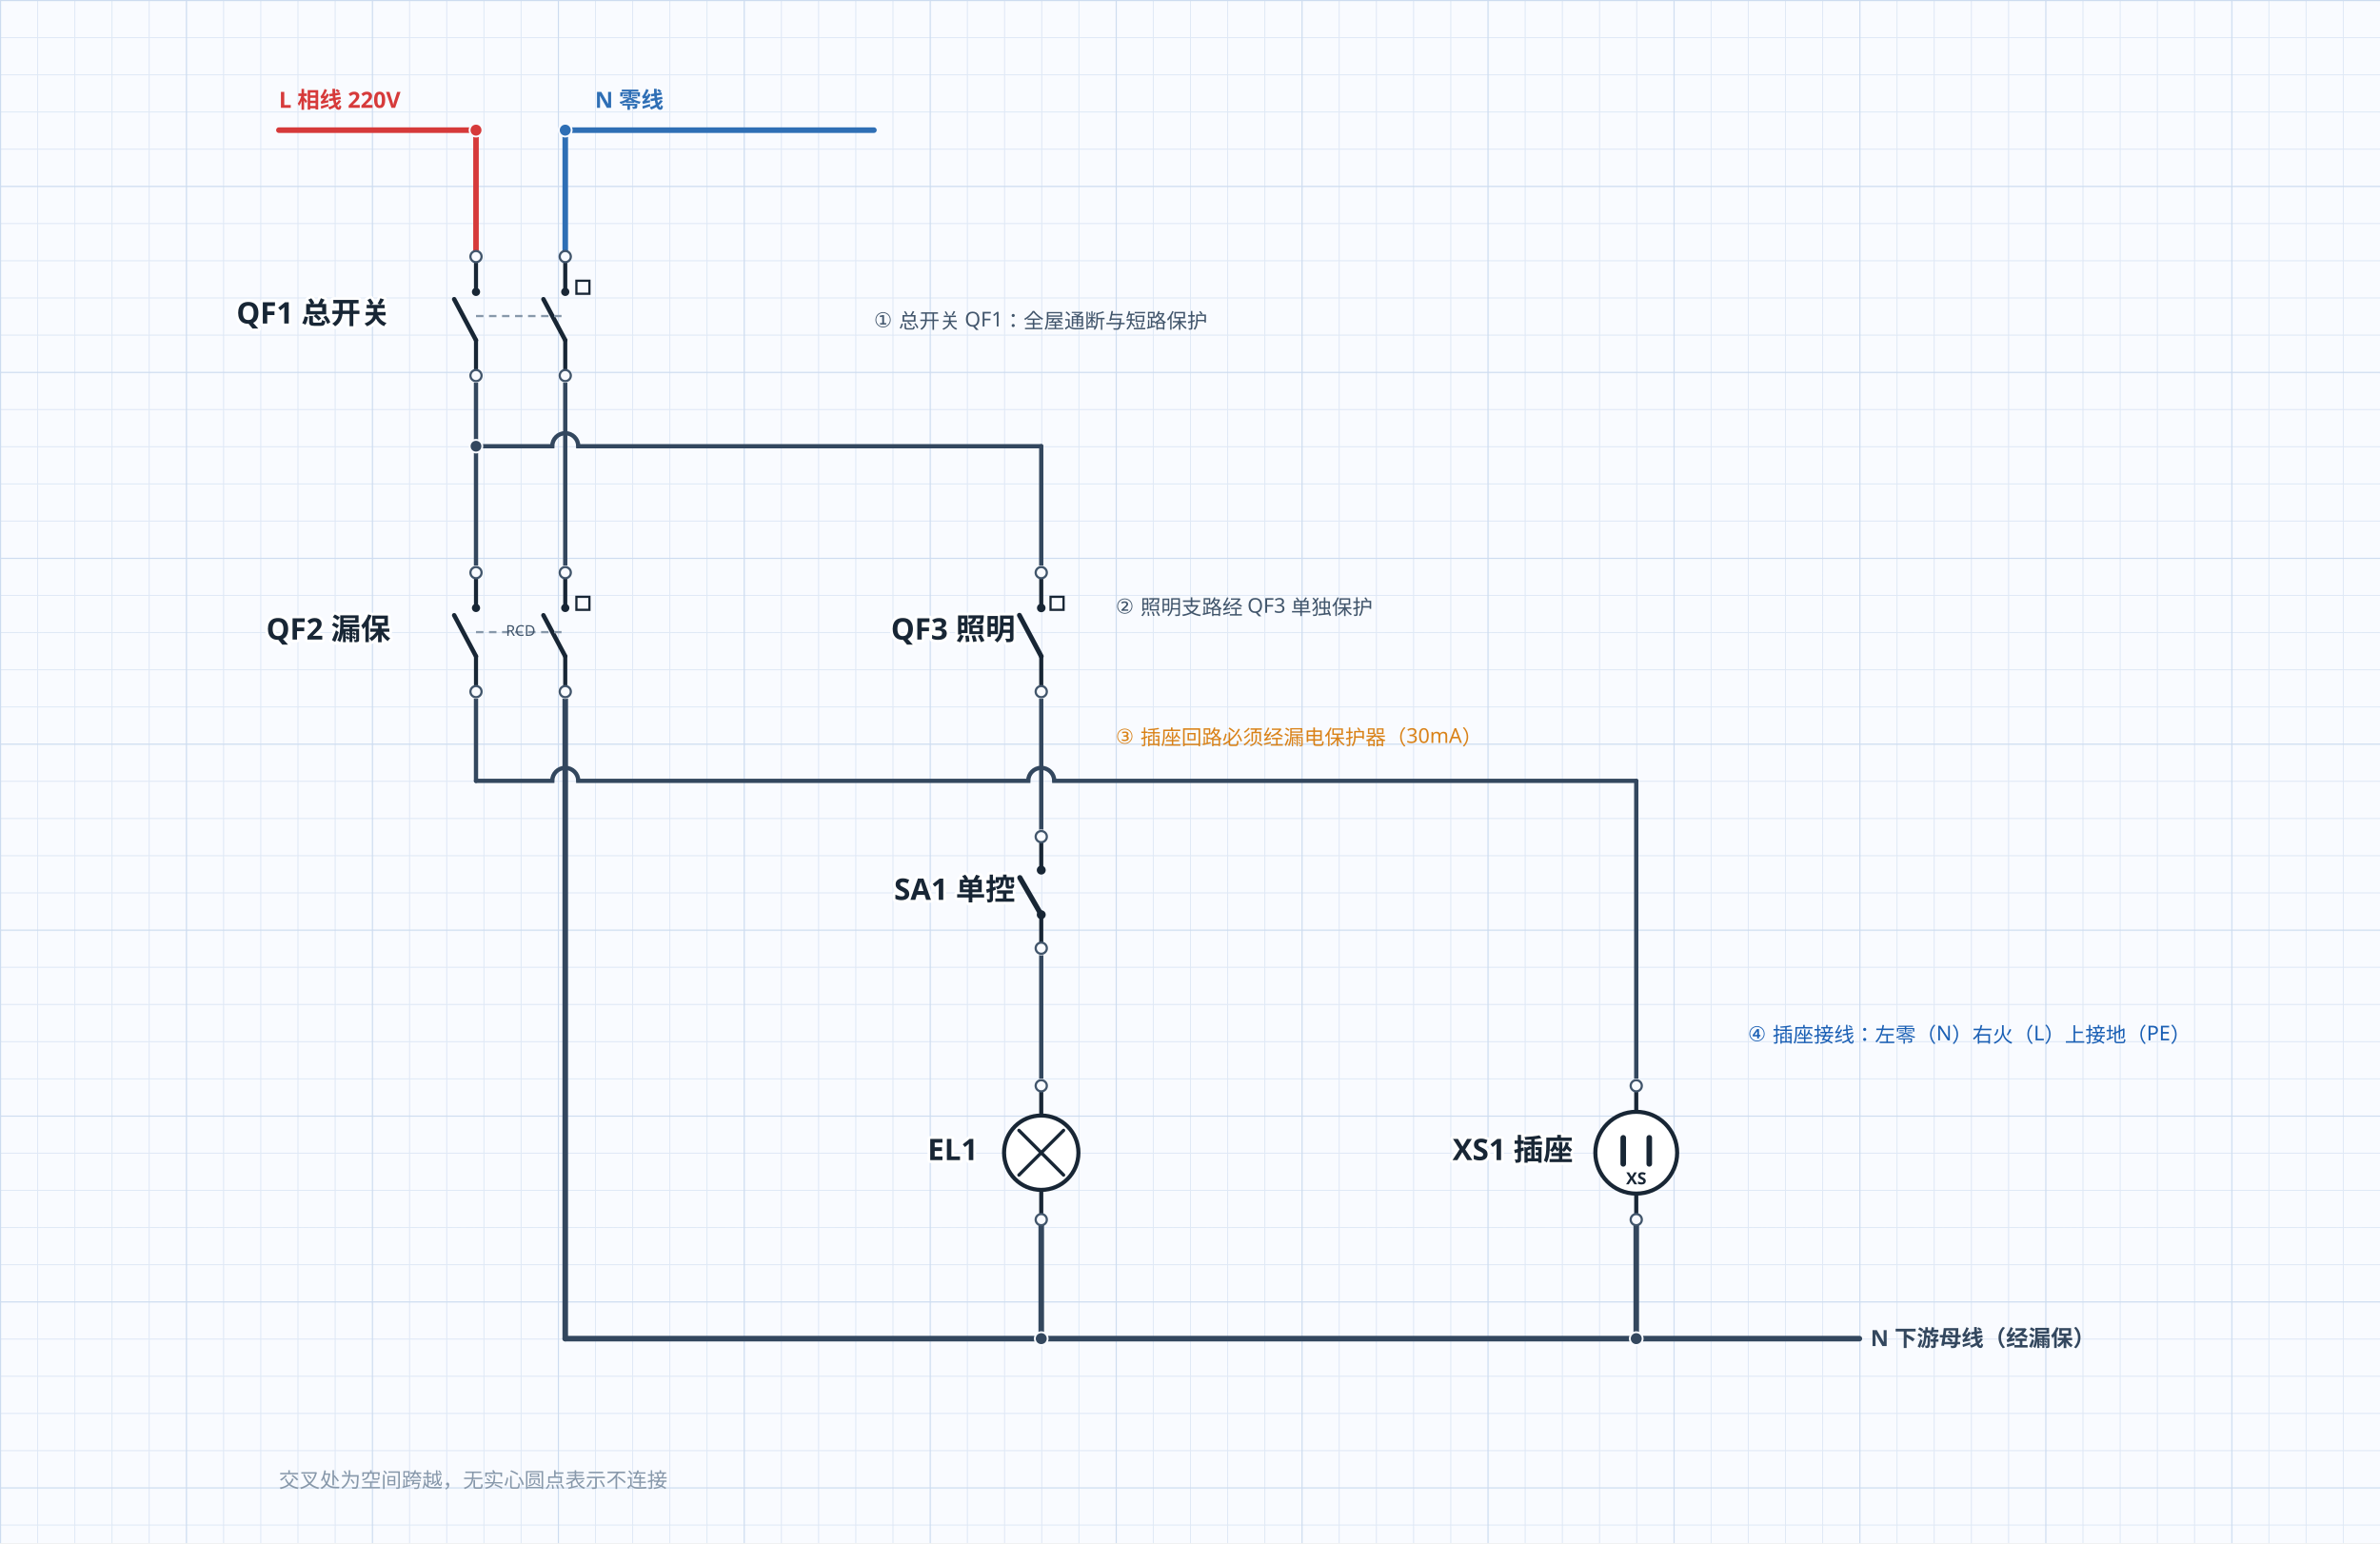
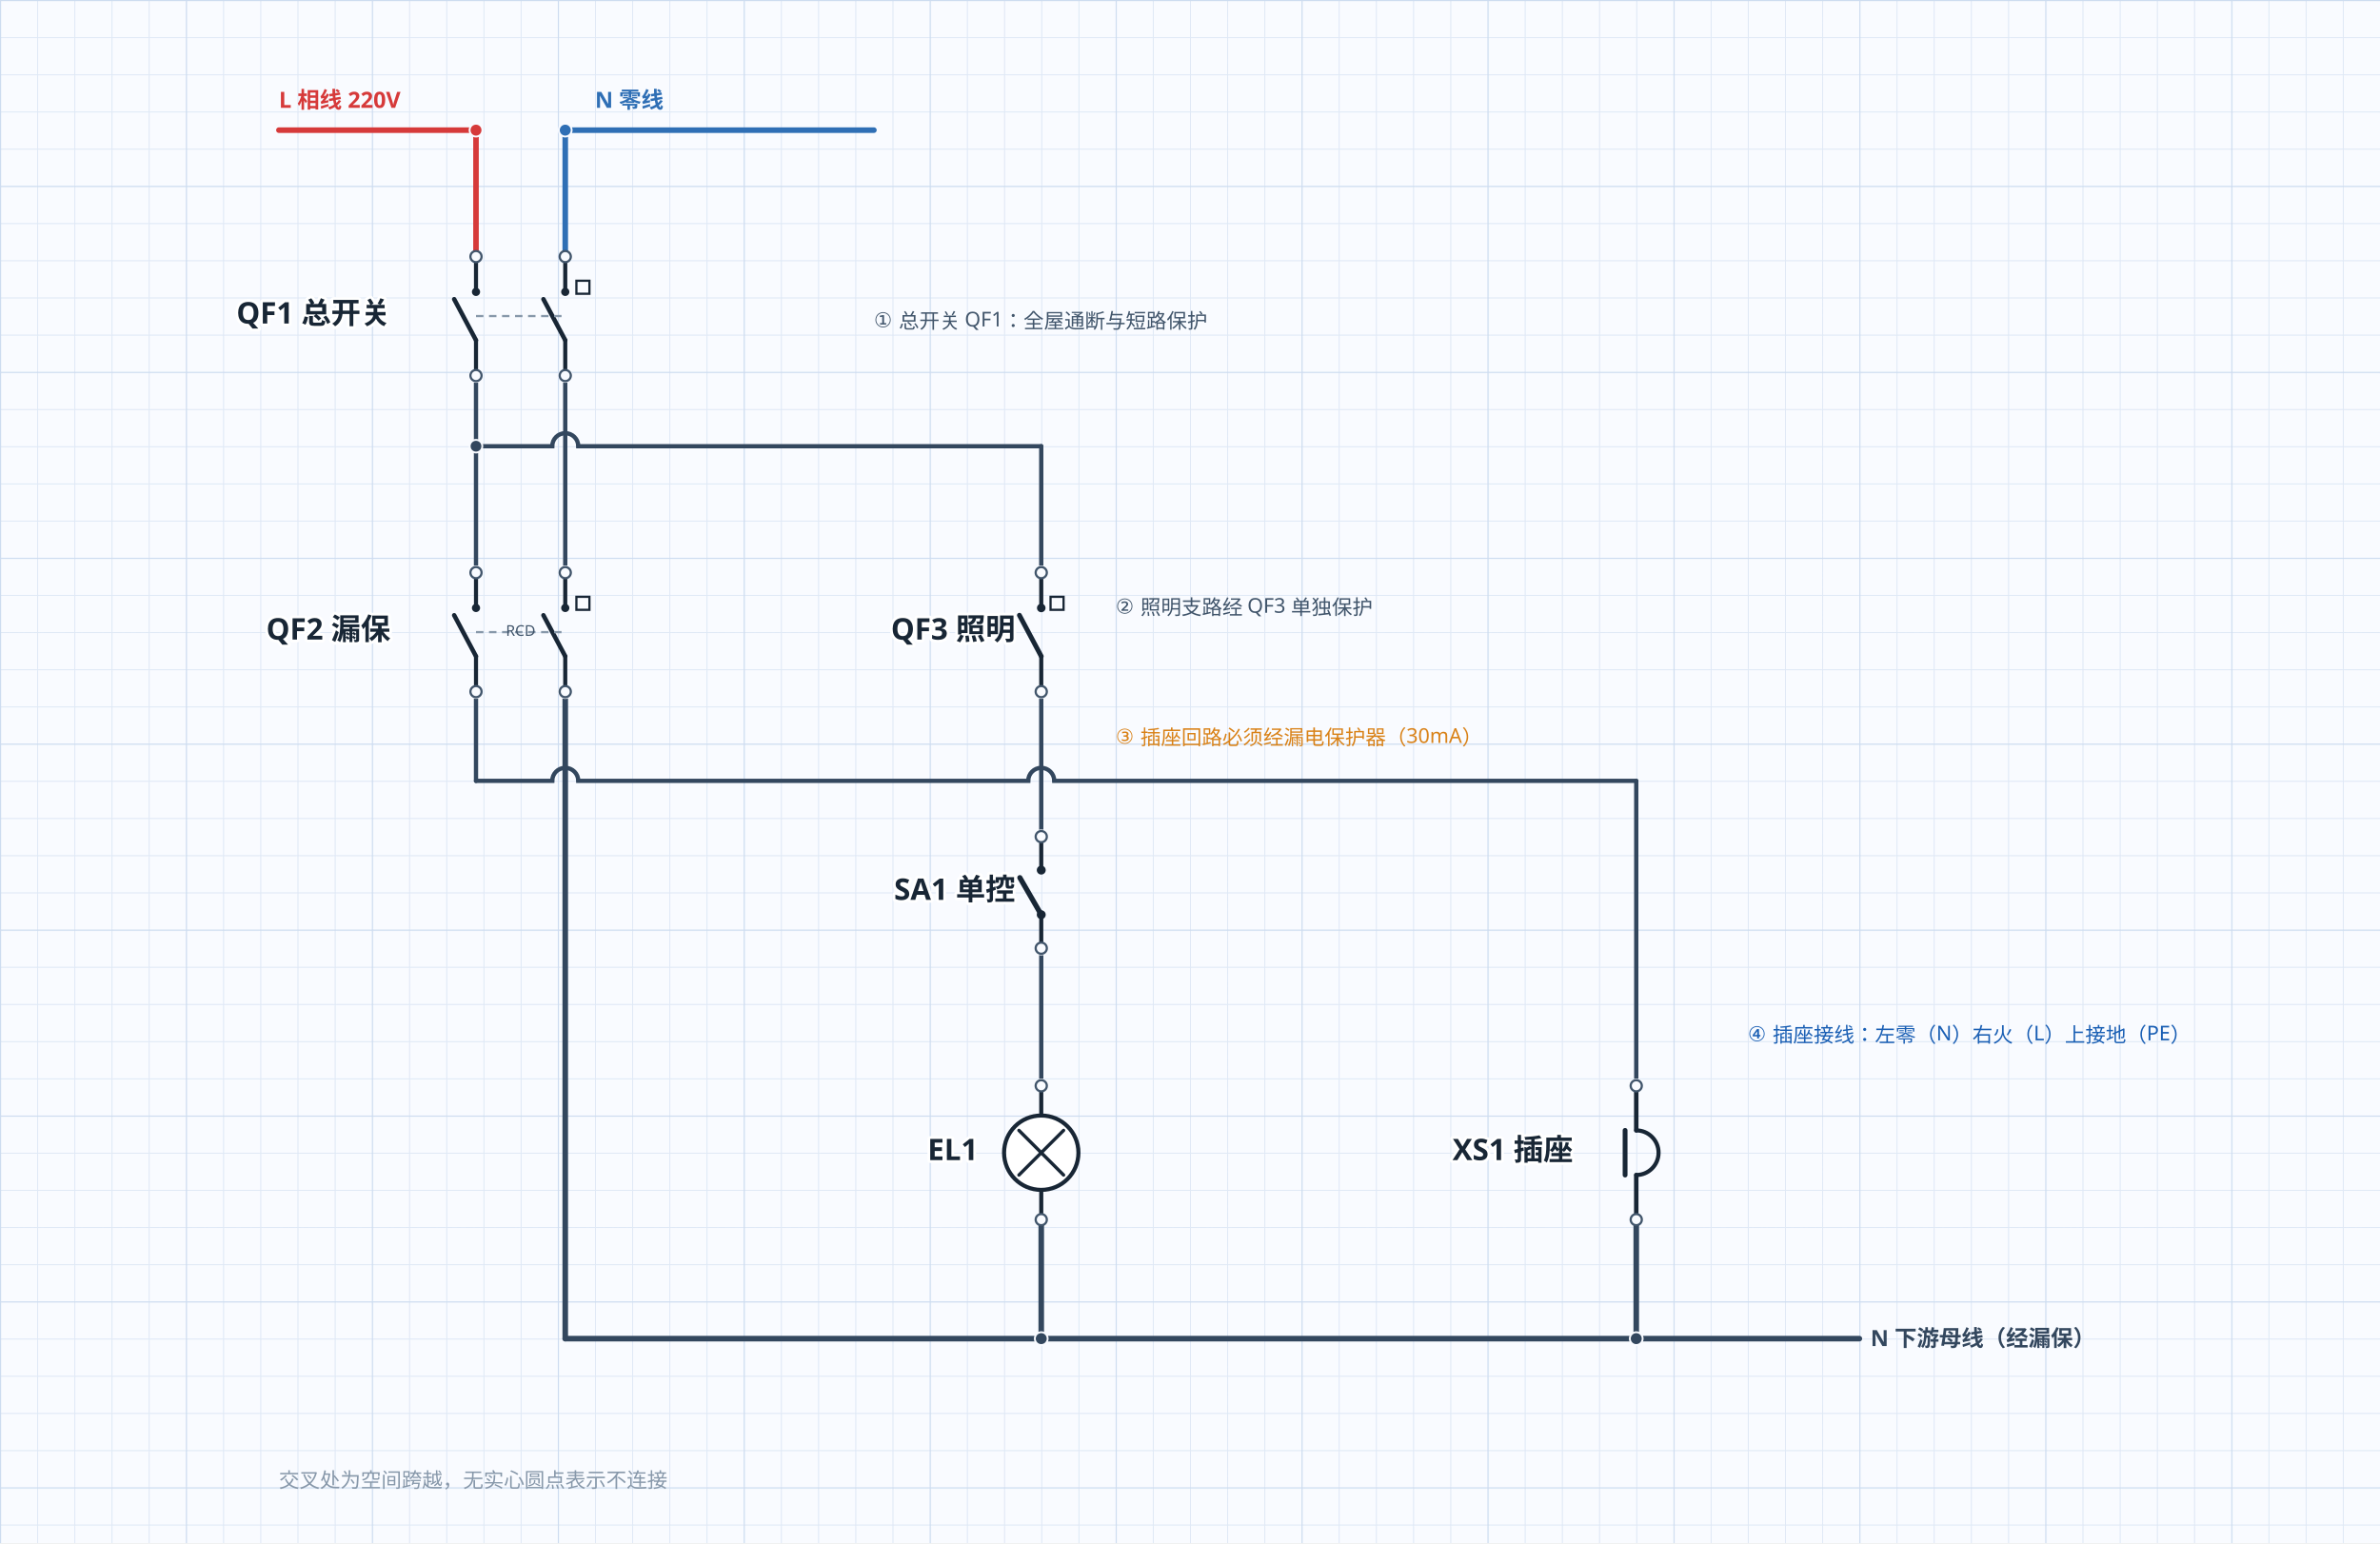
<svg xmlns="http://www.w3.org/2000/svg" viewBox="0 0 1280 830" width="100%" height="100%" preserveAspectRatio="xMidYMid meet" font-family="'Segoe UI','Microsoft YaHei','Noto Sans SC',sans-serif">
  <defs>
    <pattern id="gridMinor" width="20" height="20" patternUnits="userSpaceOnUse">
      <path d="M 20 0 L 0 0 0 20" fill="none" stroke="#dfe9f6" stroke-width="1" />
    </pattern>
    <pattern id="gridMajor" width="100" height="100" patternUnits="userSpaceOnUse">
      <rect width="100" height="100" fill="url(#gridMinor)" />
      <path d="M 100 0 L 0 0 0 100" fill="none" stroke="#cddcf0" stroke-width="1.2" />
    </pattern>
    <filter id="soft" x="-20%" y="-20%" width="140%" height="140%">
      <feDropShadow dx="0" dy="1" stdDeviation="2" flood-color="#1b2a3a" flood-opacity="0.08" />
    </filter>
  </defs>
  <rect x="0" y="0" width="1280" height="830" fill="#f9fbff" />
  <rect x="0" y="0" width="1280" height="830" fill="url(#gridMajor)" />
  <g class="wires">
    <g class="wire" data-net="L" style="cursor:default">
-       <line x1="150" y1="70" x2="256" y2="70" stroke="#d63a3a" stroke-width="3" stroke-linecap="round" opacity="1" />
-       <line x1="256" y1="138" x2="256" y2="70" stroke="#d63a3a" stroke-width="3" stroke-linecap="round" opacity="1" />
+       <g class="wire-seg" data-wire-seg="L:0" data-net="L" data-seg="0">
+         <line x1="150" y1="70" x2="256" y2="70" stroke="#d63a3a" stroke-width="3" stroke-linecap="round" opacity="1" />
+       </g>
+       <g class="wire-seg" data-wire-seg="L:null" data-net="L">
+         <line x1="256" y1="138" x2="256" y2="70" stroke="#d63a3a" stroke-width="3" stroke-linecap="round" opacity="1" />
+       </g>
      <circle class="junction" cx="256" cy="70" r="3.45" fill="#d63a3a" stroke="#f9fbff" stroke-width="1" opacity="1" />
    </g>
    <g class="wire" data-net="N-in" style="cursor:default">
-       <line x1="304" y1="70" x2="470" y2="70" stroke="#2f6fb5" stroke-width="3" stroke-linecap="round" opacity="1" />
-       <line x1="304" y1="138" x2="304" y2="70" stroke="#2f6fb5" stroke-width="3" stroke-linecap="round" opacity="1" />
+       <g class="wire-seg" data-wire-seg="N-in:0" data-net="N-in" data-seg="0">
+         <line x1="304" y1="70" x2="470" y2="70" stroke="#2f6fb5" stroke-width="3" stroke-linecap="round" opacity="1" />
+       </g>
+       <g class="wire-seg" data-wire-seg="N-in:null" data-net="N-in">
+         <line x1="304" y1="138" x2="304" y2="70" stroke="#2f6fb5" stroke-width="3" stroke-linecap="round" opacity="1" />
+       </g>
      <circle class="junction" cx="304" cy="70" r="3.45" fill="#2f6fb5" stroke="#f9fbff" stroke-width="1" opacity="1" />
    </g>
    <g class="wire" data-net="n-L-out" style="cursor:default">
-       <line x1="256" y1="202" x2="256" y2="308" stroke="#33475e" stroke-width="2.3" stroke-linecap="round" opacity="1" />
-       <path d="M 256 240 L 297 240 A 7 7 0 0 1 311 240 L 560 240" fill="none" stroke="#33475e" stroke-width="2.3" stroke-linecap="round" opacity="1" />
-       <line x1="560" y1="240" x2="560" y2="310" stroke="#33475e" stroke-width="2.3" stroke-linecap="round" opacity="1" />
+       <g class="wire-seg" data-wire-seg="n-L-out:0" data-net="n-L-out" data-seg="0">
+         <line x1="256" y1="202" x2="256" y2="308" stroke="#33475e" stroke-width="2.3" stroke-linecap="round" opacity="1" />
+       </g>
+       <g class="wire-seg" data-wire-seg="n-L-out:1" data-net="n-L-out" data-seg="1">
+         <path d="M 256 240 L 297 240 A 7 7 0 0 1 311 240 L 560 240" fill="none" stroke="#33475e" stroke-width="2.3" stroke-linecap="round" opacity="1" />
+       </g>
+       <g class="wire-seg" data-wire-seg="n-L-out:1" data-net="n-L-out" data-seg="1">
+         <line x1="560" y1="240" x2="560" y2="310" stroke="#33475e" stroke-width="2.3" stroke-linecap="round" opacity="1" />
+       </g>
      <circle class="junction" cx="256" cy="240" r="3.4" fill="#33475e" stroke="#f9fbff" stroke-width="1" opacity="1" />
      <circle class="junction" cx="256" cy="202" r="3.4" fill="#33475e" stroke="#f9fbff" stroke-width="1" opacity="1" />
      <circle class="junction" cx="256" cy="308" r="3.4" fill="#33475e" stroke="#f9fbff" stroke-width="1" opacity="1" />
      <circle class="junction" cx="560" cy="308" r="3.4" fill="#33475e" stroke="#f9fbff" stroke-width="1" opacity="1" />
    </g>
    <g class="wire" data-net="n-N-out" style="cursor:default">
-       <line x1="304" y1="202" x2="304" y2="308" stroke="#33475e" stroke-width="2.3" stroke-linecap="round" opacity="1" />
+       <g class="wire-seg" data-wire-seg="n-N-out:0" data-net="n-N-out" data-seg="0">
+         <line x1="304" y1="202" x2="304" y2="308" stroke="#33475e" stroke-width="2.3" stroke-linecap="round" opacity="1" />
+       </g>
      <circle class="junction" cx="304" cy="202" r="3.4" fill="#33475e" stroke="#f9fbff" stroke-width="1" opacity="1" />
      <circle class="junction" cx="304" cy="308" r="3.4" fill="#33475e" stroke="#f9fbff" stroke-width="1" opacity="1" />
    </g>
    <g class="wire" data-net="n-N-bus" style="cursor:default">
-       <line x1="304" y1="372" x2="304" y2="720" stroke="#33475e" stroke-width="3" stroke-linecap="round" opacity="1" />
-       <line x1="304" y1="720" x2="1000" y2="720" stroke="#33475e" stroke-width="3" stroke-linecap="round" opacity="1" />
-       <line x1="560" y1="656" x2="560" y2="720" stroke="#33475e" stroke-width="3" stroke-linecap="round" opacity="1" />
-       <line x1="880" y1="656" x2="880" y2="720" stroke="#33475e" stroke-width="3" stroke-linecap="round" opacity="1" />
+       <g class="wire-seg" data-wire-seg="n-N-bus:0" data-net="n-N-bus" data-seg="0">
+         <line x1="304" y1="372" x2="304" y2="720" stroke="#33475e" stroke-width="3" stroke-linecap="round" opacity="1" />
+       </g>
+       <g class="wire-seg" data-wire-seg="n-N-bus:0" data-net="n-N-bus" data-seg="0">
+         <line x1="304" y1="720" x2="1000" y2="720" stroke="#33475e" stroke-width="3" stroke-linecap="round" opacity="1" />
+       </g>
+       <g class="wire-seg" data-wire-seg="n-N-bus:null" data-net="n-N-bus">
+         <line x1="560" y1="656" x2="560" y2="720" stroke="#33475e" stroke-width="3" stroke-linecap="round" opacity="1" />
+       </g>
+       <g class="wire-seg" data-wire-seg="n-N-bus:null" data-net="n-N-bus">
+         <line x1="880" y1="656" x2="880" y2="720" stroke="#33475e" stroke-width="3" stroke-linecap="round" opacity="1" />
+       </g>
      <circle class="junction" cx="304" cy="372" r="3.45" fill="#33475e" stroke="#f9fbff" stroke-width="1" opacity="1" />
      <circle class="junction" cx="560" cy="720" r="3.45" fill="#33475e" stroke="#f9fbff" stroke-width="1" opacity="1" />
      <circle class="junction" cx="880" cy="720" r="3.45" fill="#33475e" stroke="#f9fbff" stroke-width="1" opacity="1" />
    </g>
    <g class="wire" data-net="n-socket-L" style="cursor:default">
-       <line x1="256" y1="372" x2="256" y2="420" stroke="#33475e" stroke-width="2.3" stroke-linecap="round" opacity="1" />
-       <path d="M 256 420 L 297 420 A 7 7 0 0 1 311 420 L 553 420 A 7 7 0 0 1 567 420 L 880 420" fill="none" stroke="#33475e" stroke-width="2.3" stroke-linecap="round" opacity="1" />
-       <line x1="880" y1="420" x2="880" y2="584" stroke="#33475e" stroke-width="2.3" stroke-linecap="round" opacity="1" />
+       <g class="wire-seg" data-wire-seg="n-socket-L:0" data-net="n-socket-L" data-seg="0">
+         <line x1="256" y1="372" x2="256" y2="420" stroke="#33475e" stroke-width="2.3" stroke-linecap="round" opacity="1" />
+       </g>
+       <g class="wire-seg" data-wire-seg="n-socket-L:0" data-net="n-socket-L" data-seg="0">
+         <path d="M 256 420 L 297 420 A 7 7 0 0 1 311 420 L 553 420 A 7 7 0 0 1 567 420 L 880 420" fill="none" stroke="#33475e" stroke-width="2.3" stroke-linecap="round" opacity="1" />
+       </g>
+       <g class="wire-seg" data-wire-seg="n-socket-L:0" data-net="n-socket-L" data-seg="0">
+         <line x1="880" y1="420" x2="880" y2="584" stroke="#33475e" stroke-width="2.3" stroke-linecap="round" opacity="1" />
+       </g>
      <circle class="junction" cx="256" cy="372" r="3.4" fill="#33475e" stroke="#f9fbff" stroke-width="1" opacity="1" />
      <circle class="junction" cx="880" cy="584" r="3.4" fill="#33475e" stroke="#f9fbff" stroke-width="1" opacity="1" />
    </g>
    <g class="wire" data-net="n-lamp-1" style="cursor:default">
-       <line x1="560" y1="370" x2="560" y2="450" stroke="#33475e" stroke-width="2.3" stroke-linecap="round" opacity="1" />
+       <g class="wire-seg" data-wire-seg="n-lamp-1:0" data-net="n-lamp-1" data-seg="0">
+         <line x1="560" y1="370" x2="560" y2="450" stroke="#33475e" stroke-width="2.3" stroke-linecap="round" opacity="1" />
+       </g>
      <circle class="junction" cx="560" cy="372" r="3.4" fill="#33475e" stroke="#f9fbff" stroke-width="1" opacity="1" />
      <circle class="junction" cx="560" cy="450" r="3.4" fill="#33475e" stroke="#f9fbff" stroke-width="1" opacity="1" />
    </g>
    <g class="wire" data-net="n-lamp-2" style="cursor:default">
-       <line x1="560" y1="510" x2="560" y2="584" stroke="#33475e" stroke-width="2.3" stroke-linecap="round" opacity="1" />
+       <g class="wire-seg" data-wire-seg="n-lamp-2:0" data-net="n-lamp-2" data-seg="0">
+         <line x1="560" y1="510" x2="560" y2="584" stroke="#33475e" stroke-width="2.3" stroke-linecap="round" opacity="1" />
+       </g>
      <circle class="junction" cx="560" cy="510" r="3.4" fill="#33475e" stroke="#f9fbff" stroke-width="1" opacity="1" />
      <circle class="junction" cx="560" cy="584" r="3.4" fill="#33475e" stroke="#f9fbff" stroke-width="1" opacity="1" />
    </g>
  </g>
  <g class="wire-labels">
    <text x="150" y="58" font-size="12" font-weight="600" fill="#d63a3a" text-anchor="start" font-family="'Segoe UI','Microsoft YaHei','Noto Sans SC',sans-serif">L 相线 220V</text>
    <text x="320" y="58" font-size="12" font-weight="600" fill="#2f6fb5" text-anchor="start" font-family="'Segoe UI','Microsoft YaHei','Noto Sans SC',sans-serif">N 零线</text>
    <text x="1006" y="724" font-size="12" font-weight="600" fill="#33475e" text-anchor="start" font-family="'Segoe UI','Microsoft YaHei','Noto Sans SC',sans-serif">N 下游母线（经漏保）</text>
  </g>
  <g class="devices">
    <g class="dev" data-dev="QF1" style="cursor:pointer">
      <g transform="translate(280 170) rotate(0)">
        <line x1="-24" y1="-32" x2="-24" y2="-13" stroke="#182635" stroke-width="2.2" stroke-linecap="round" />
        <line x1="-24" y1="13" x2="-24" y2="32" stroke="#182635" stroke-width="2.2" stroke-linecap="round" />
        <circle cx="-24" cy="-13" r="2.2" fill="#182635" />
        <g transform="rotate(-28 -24 13)">
          <line x1="-24" y1="13" x2="-24" y2="-12" stroke="#182635" stroke-width="2.4" stroke-linecap="round" />
        </g>
        <line x1="24" y1="-32" x2="24" y2="-13" stroke="#182635" stroke-width="2.2" stroke-linecap="round" />
        <line x1="24" y1="13" x2="24" y2="32" stroke="#182635" stroke-width="2.2" stroke-linecap="round" />
        <circle cx="24" cy="-13" r="2.2" fill="#182635" />
        <g transform="rotate(-28 24 13)">
          <line x1="24" y1="13" x2="24" y2="-12" stroke="#182635" stroke-width="2.4" stroke-linecap="round" />
        </g>
        <line x1="-24" y1="0" x2="24" y2="0" stroke="#8798aa" stroke-width="1.2" stroke-dasharray="4 3" />
        <rect x="30" y="-19" width="7" height="7" rx="0" fill="none" stroke="#182635" stroke-width="1.2" />
      </g>
      <text x="210" y="174" font-size="16" font-weight="700" fill="#182635" text-anchor="end" font-family="'Segoe UI','Microsoft YaHei','Noto Sans SC',sans-serif" paint-order="stroke" stroke="#ffffff" stroke-width="3" stroke-linejoin="round" data-dev-label="QF1" data-label-drag="QF1" style="cursor:move">QF1 总开关</text>
      <circle cx="256" cy="138" r="3" fill="#f9fbff" stroke="#41556b" stroke-width="1.2" class="pin" data-pin="QF1:1" />
      <circle cx="304" cy="138" r="3" fill="#f9fbff" stroke="#41556b" stroke-width="1.2" class="pin" data-pin="QF1:3" />
      <circle cx="256" cy="202" r="3" fill="#f9fbff" stroke="#41556b" stroke-width="1.2" class="pin" data-pin="QF1:2" />
      <circle cx="304" cy="202" r="3" fill="#f9fbff" stroke="#41556b" stroke-width="1.2" class="pin" data-pin="QF1:4" />
    </g>
    <g class="dev" data-dev="QF2" style="cursor:pointer">
      <g transform="translate(280 340) rotate(0)">
        <line x1="-24" y1="-32" x2="-24" y2="-13" stroke="#182635" stroke-width="2.2" stroke-linecap="round" />
        <line x1="-24" y1="13" x2="-24" y2="32" stroke="#182635" stroke-width="2.2" stroke-linecap="round" />
        <circle cx="-24" cy="-13" r="2.2" fill="#182635" />
        <g transform="rotate(-28 -24 13)">
          <line x1="-24" y1="13" x2="-24" y2="-12" stroke="#182635" stroke-width="2.4" stroke-linecap="round" />
        </g>
        <line x1="24" y1="-32" x2="24" y2="-13" stroke="#182635" stroke-width="2.2" stroke-linecap="round" />
        <line x1="24" y1="13" x2="24" y2="32" stroke="#182635" stroke-width="2.2" stroke-linecap="round" />
        <circle cx="24" cy="-13" r="2.2" fill="#182635" />
        <g transform="rotate(-28 24 13)">
          <line x1="24" y1="13" x2="24" y2="-12" stroke="#182635" stroke-width="2.4" stroke-linecap="round" />
        </g>
        <line x1="-24" y1="0" x2="24" y2="0" stroke="#8798aa" stroke-width="1.2" stroke-dasharray="4 3" />
        <rect x="30" y="-19" width="7" height="7" rx="0" fill="none" stroke="#182635" stroke-width="1.2" />
        <text x="0" y="2" font-size="8" font-weight="500" fill="#41556b" text-anchor="middle" font-family="'Segoe UI','Microsoft YaHei',sans-serif">RCD</text>
-         <text x="0" y="60" font-size="10" font-weight="500" fill="#41556b" text-anchor="middle" font-family="'Segoe UI','Microsoft YaHei',sans-serif" />
      </g>
      <text x="210" y="344" font-size="16" font-weight="700" fill="#182635" text-anchor="end" font-family="'Segoe UI','Microsoft YaHei','Noto Sans SC',sans-serif" paint-order="stroke" stroke="#ffffff" stroke-width="3" stroke-linejoin="round" data-dev-label="QF2" data-label-drag="QF2" style="cursor:move">QF2 漏保</text>
      <circle cx="256" cy="308" r="3" fill="#f9fbff" stroke="#41556b" stroke-width="1.2" class="pin" data-pin="QF2:1" />
      <circle cx="304" cy="308" r="3" fill="#f9fbff" stroke="#41556b" stroke-width="1.2" class="pin" data-pin="QF2:3" />
      <circle cx="256" cy="372" r="3" fill="#f9fbff" stroke="#41556b" stroke-width="1.2" class="pin" data-pin="QF2:2" />
      <circle cx="304" cy="372" r="3" fill="#f9fbff" stroke="#41556b" stroke-width="1.2" class="pin" data-pin="QF2:4" />
    </g>
    <g class="dev" data-dev="QF3" style="cursor:pointer">
      <g transform="translate(560 340) rotate(0)">
        <line x1="0" y1="-32" x2="0" y2="-13" stroke="#182635" stroke-width="2.2" stroke-linecap="round" />
        <line x1="0" y1="13" x2="0" y2="32" stroke="#182635" stroke-width="2.2" stroke-linecap="round" />
        <circle cx="0" cy="-13" r="2.3" fill="#182635" />
        <g transform="rotate(-28 0 13)">
          <line x1="0" y1="13" x2="0" y2="-12" stroke="#182635" stroke-width="2.6" stroke-linecap="round" />
        </g>
        <rect x="5" y="-19" width="7" height="7" rx="0" fill="none" stroke="#182635" stroke-width="1.2" />
      </g>
      <text x="546" y="344" font-size="16" font-weight="700" fill="#182635" text-anchor="end" font-family="'Segoe UI','Microsoft YaHei','Noto Sans SC',sans-serif" paint-order="stroke" stroke="#ffffff" stroke-width="3" stroke-linejoin="round" data-dev-label="QF3" data-label-drag="QF3" style="cursor:move">QF3 照明</text>
      <circle cx="560" cy="308" r="3" fill="#f9fbff" stroke="#41556b" stroke-width="1.2" class="pin" data-pin="QF3:1" />
      <circle cx="560" cy="372" r="3" fill="#f9fbff" stroke="#41556b" stroke-width="1.2" class="pin" data-pin="QF3:2" />
    </g>
    <g class="dev" data-dev="SA1" style="cursor:pointer">
      <g transform="translate(560 480) rotate(0)">
        <line x1="0" y1="-30" x2="0" y2="-12" stroke="#182635" stroke-width="2.2" stroke-linecap="round" />
        <line x1="0" y1="12" x2="0" y2="30" stroke="#182635" stroke-width="2.2" stroke-linecap="round" />
        <circle cx="0" cy="-12" r="2.4" fill="#182635" />
        <circle cx="0" cy="12" r="2.4" fill="#182635" />
        <g transform="rotate(-30 0 12)">
          <line x1="0" y1="12" x2="0" y2="-11" stroke="#182635" stroke-width="2.8" stroke-linecap="round" />
        </g>
      </g>
      <text x="546" y="484" font-size="16" font-weight="700" fill="#182635" text-anchor="end" font-family="'Segoe UI','Microsoft YaHei','Noto Sans SC',sans-serif" paint-order="stroke" stroke="#ffffff" stroke-width="3" stroke-linejoin="round" data-dev-label="SA1" data-label-drag="SA1" style="cursor:move">SA1 单控</text>
      <circle cx="560" cy="450" r="3" fill="#f9fbff" stroke="#41556b" stroke-width="1.2" class="pin" data-pin="SA1:1" />
      <circle cx="560" cy="510" r="3" fill="#f9fbff" stroke="#41556b" stroke-width="1.2" class="pin" data-pin="SA1:2" />
    </g>
    <g class="dev" data-dev="EL1" style="cursor:pointer">
      <g transform="translate(560 620) rotate(0)">
        <line x1="0" y1="-36" x2="0" y2="-20" stroke="#182635" stroke-width="2.2" stroke-linecap="round" />
        <line x1="0" y1="20" x2="0" y2="36" stroke="#182635" stroke-width="2.2" stroke-linecap="round" />
        <circle cx="0" cy="0" r="20" fill="#ffffff" stroke="#182635" stroke-width="2.2" />
        <line x1="-12" y1="-12" x2="12" y2="12" stroke="#182635" stroke-width="1.8" stroke-linecap="round" />
        <line x1="-12" y1="12" x2="12" y2="-12" stroke="#182635" stroke-width="1.8" stroke-linecap="round" />
      </g>
      <text x="526" y="624" font-size="16" font-weight="700" fill="#182635" text-anchor="end" font-family="'Segoe UI','Microsoft YaHei','Noto Sans SC',sans-serif" paint-order="stroke" stroke="#ffffff" stroke-width="3" stroke-linejoin="round" data-dev-label="EL1" data-label-drag="EL1" style="cursor:move">EL1</text>
      <circle cx="560" cy="584" r="3" fill="#f9fbff" stroke="#41556b" stroke-width="1.2" class="pin" data-pin="EL1:1" />
      <circle cx="560" cy="656" r="3" fill="#f9fbff" stroke="#41556b" stroke-width="1.2" class="pin" data-pin="EL1:2" />
    </g>
    <g class="dev" data-dev="XS1" style="cursor:pointer">
      <g transform="translate(880 620) rotate(0)">
-         <line x1="0" y1="-36" x2="0" y2="-22" stroke="#182635" stroke-width="2.2" stroke-linecap="round" />
-         <line x1="0" y1="22" x2="0" y2="36" stroke="#182635" stroke-width="2.2" stroke-linecap="round" />
-         <circle cx="0" cy="0" r="22" fill="#ffffff" stroke="#182635" stroke-width="2.2" />
-         <line x1="-7" y1="-8" x2="-7" y2="6" stroke="#182635" stroke-width="3" stroke-linecap="round" />
-         <line x1="7" y1="-8" x2="7" y2="6" stroke="#182635" stroke-width="3" stroke-linecap="round" />
-         <text x="0" y="17" font-size="9" font-weight="600" fill="#182635" text-anchor="middle" font-family="'Segoe UI','Microsoft YaHei',sans-serif">XS</text>
+         <line x1="0" y1="-36" x2="0" y2="-12" stroke="#182635" stroke-width="2.4" stroke-linecap="round" />
+         <line x1="0" y1="12" x2="0" y2="36" stroke="#182635" stroke-width="2.4" stroke-linecap="round" />
+         <path d="M 0 -12 A 12 12 0 0 1 0 12" fill="none" stroke="#182635" stroke-width="2.2" stroke-linecap="round" stroke-linejoin="round" />
+         <line x1="-6" y1="-12" x2="-6" y2="12" stroke="#182635" stroke-width="2.6" stroke-linecap="round" />
      </g>
      <text x="846" y="624" font-size="16" font-weight="700" fill="#182635" text-anchor="end" font-family="'Segoe UI','Microsoft YaHei','Noto Sans SC',sans-serif" paint-order="stroke" stroke="#ffffff" stroke-width="3" stroke-linejoin="round" data-dev-label="XS1" data-label-drag="XS1" style="cursor:move">XS1 插座</text>
      <circle cx="880" cy="584" r="3" fill="#f9fbff" stroke="#41556b" stroke-width="1.2" class="pin" data-pin="XS1:1" />
      <circle cx="880" cy="656" r="3" fill="#f9fbff" stroke="#41556b" stroke-width="1.2" class="pin" data-pin="XS1:2" />
    </g>
  </g>
  <g class="notes" />
  <g class="annotations">
    <text x="470" y="176" font-size="11" font-weight="500" fill="#41556b" text-anchor="start" font-family="'Segoe UI','Microsoft YaHei','Noto Sans SC',sans-serif">① 总开关 QF1：全屋通断与短路保护</text>
    <text x="600" y="330" font-size="11" font-weight="500" fill="#41556b" text-anchor="start" font-family="'Segoe UI','Microsoft YaHei','Noto Sans SC',sans-serif">② 照明支路经 QF3 单独保护</text>
    <text x="600" y="400" font-size="11" font-weight="500" fill="#d98218" text-anchor="start" font-family="'Segoe UI','Microsoft YaHei','Noto Sans SC',sans-serif">③ 插座回路必须经漏电保护器（30mA）</text>
    <text x="940" y="560" font-size="11" font-weight="500" fill="#1a5fb4" text-anchor="start" font-family="'Segoe UI','Microsoft YaHei','Noto Sans SC',sans-serif">④ 插座接线：左零（N）右火（L）上接地（PE）</text>
    <text x="150" y="800" font-size="11" font-weight="500" fill="#8798aa" text-anchor="start" font-family="'Segoe UI','Microsoft YaHei','Noto Sans SC',sans-serif">交叉处为空间跨越，无实心圆点表示不连接</text>
  </g>
</svg>
